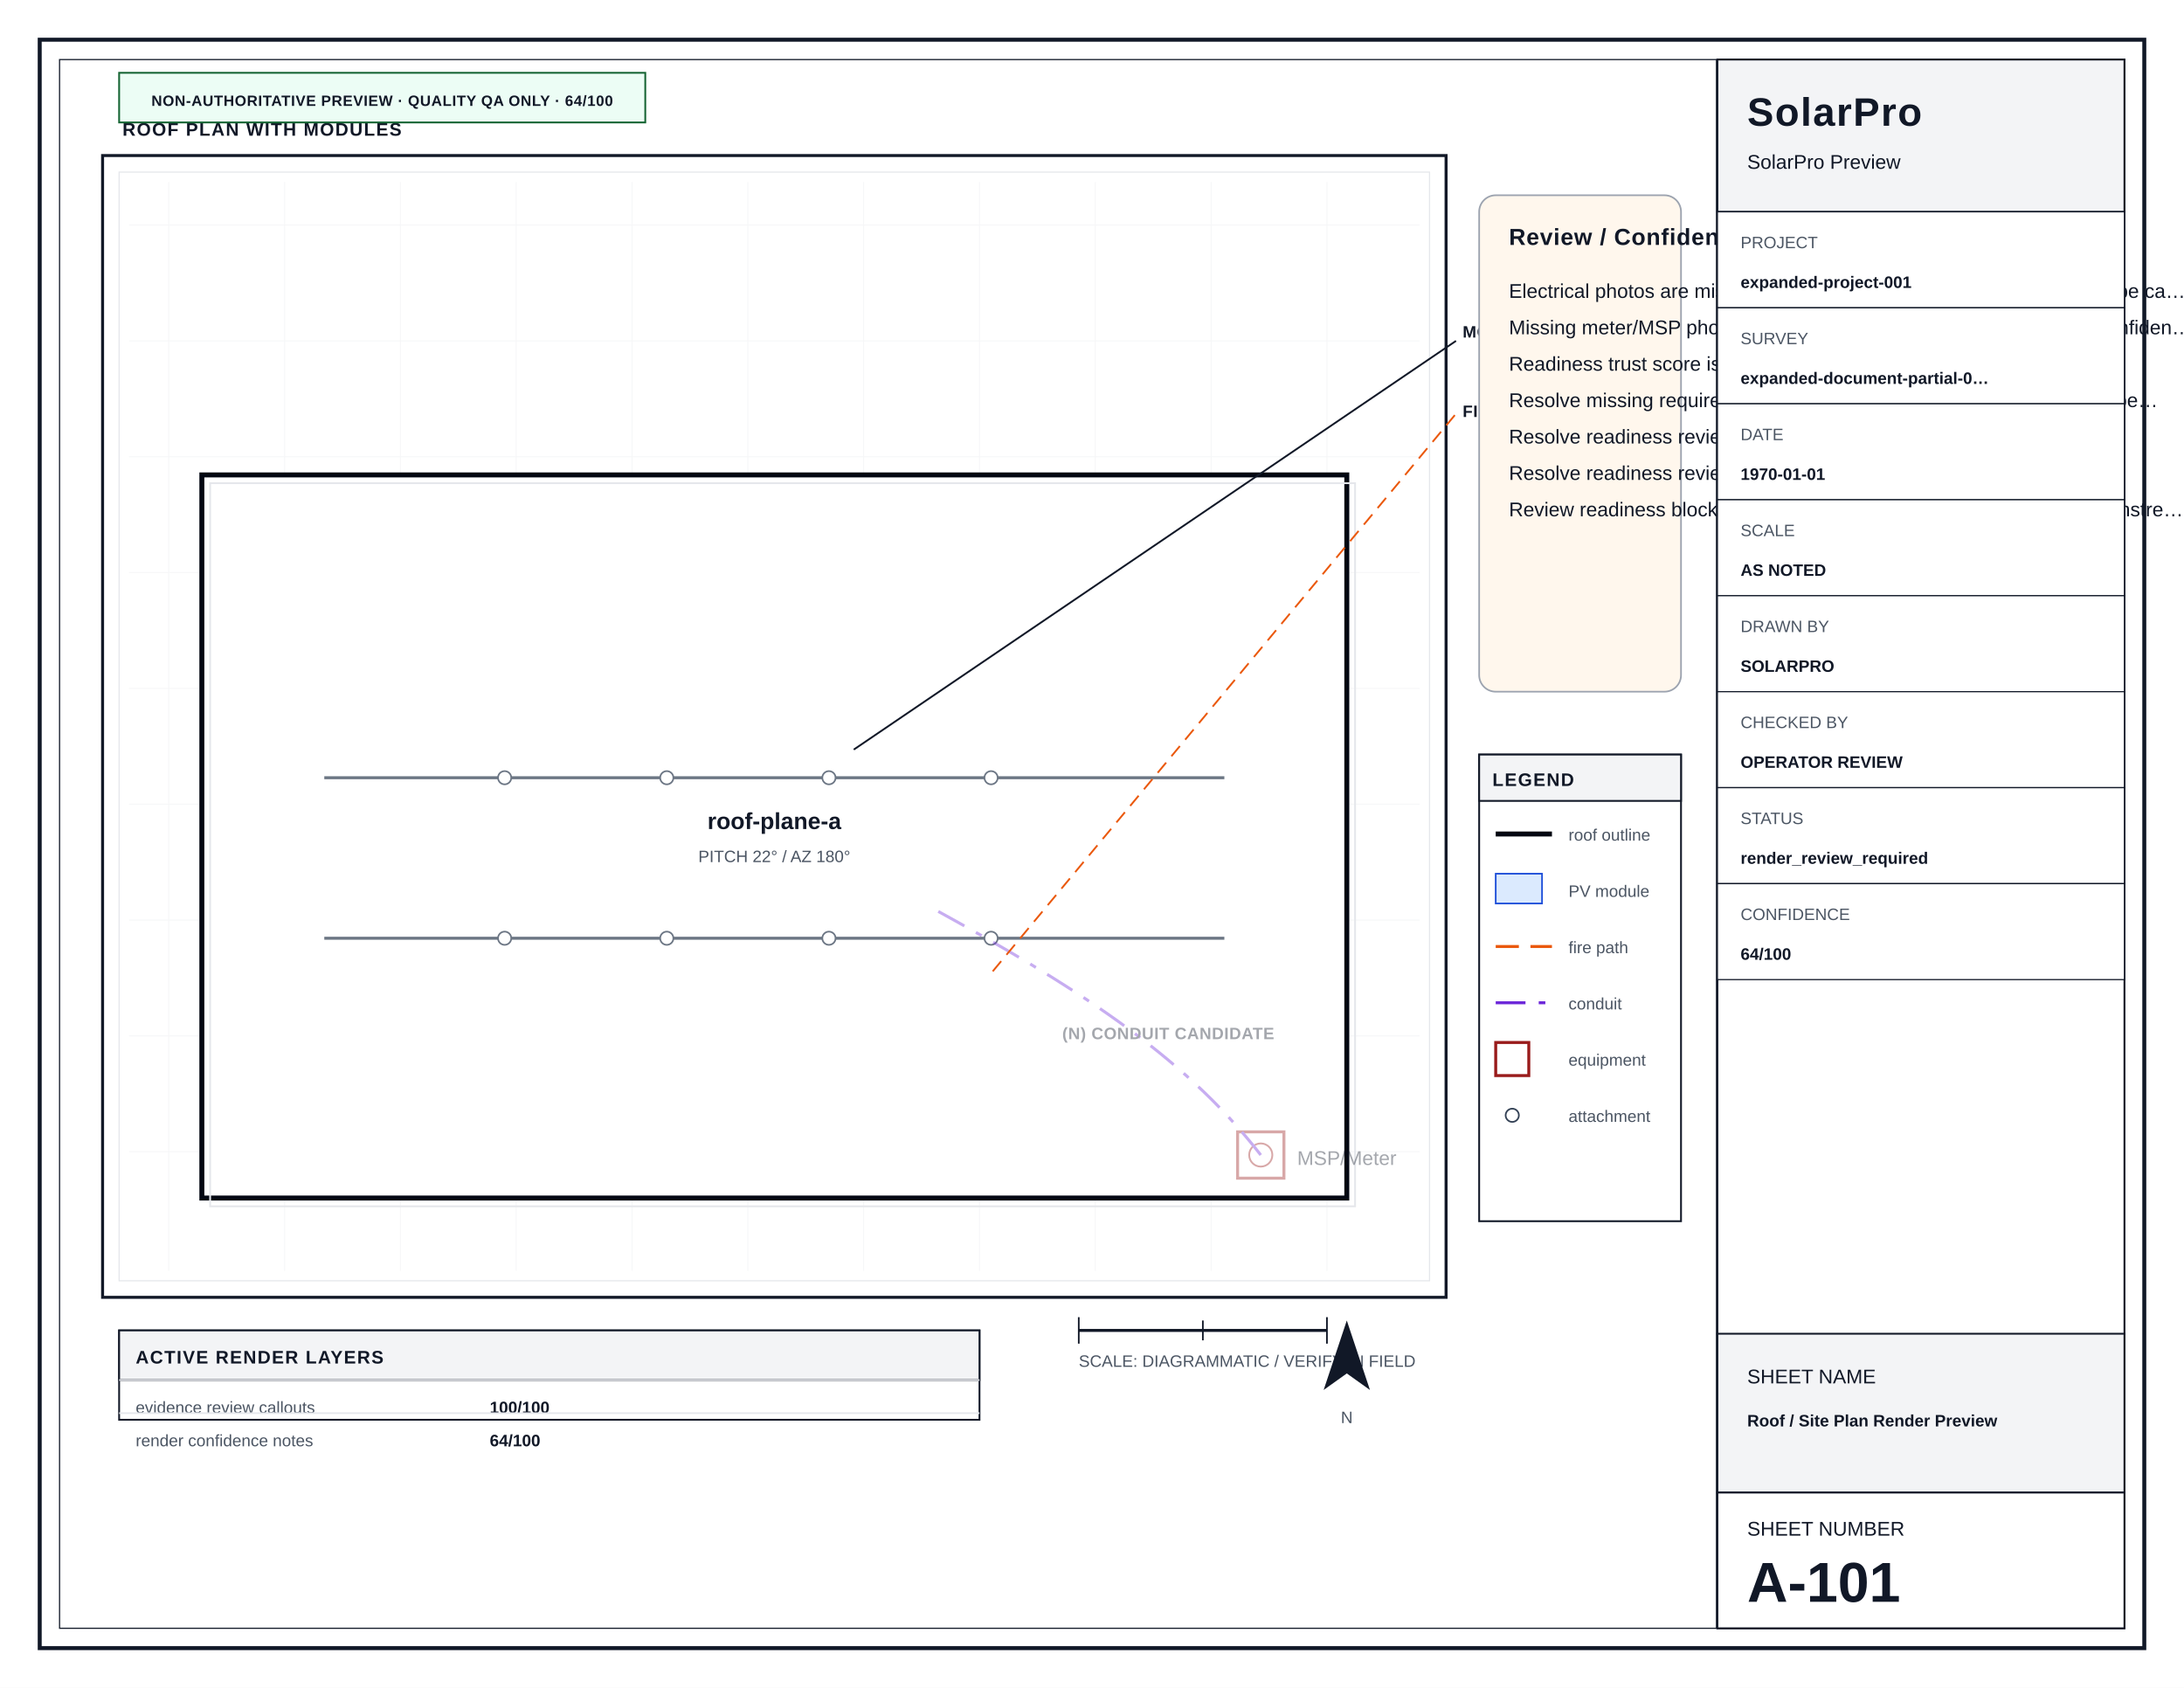
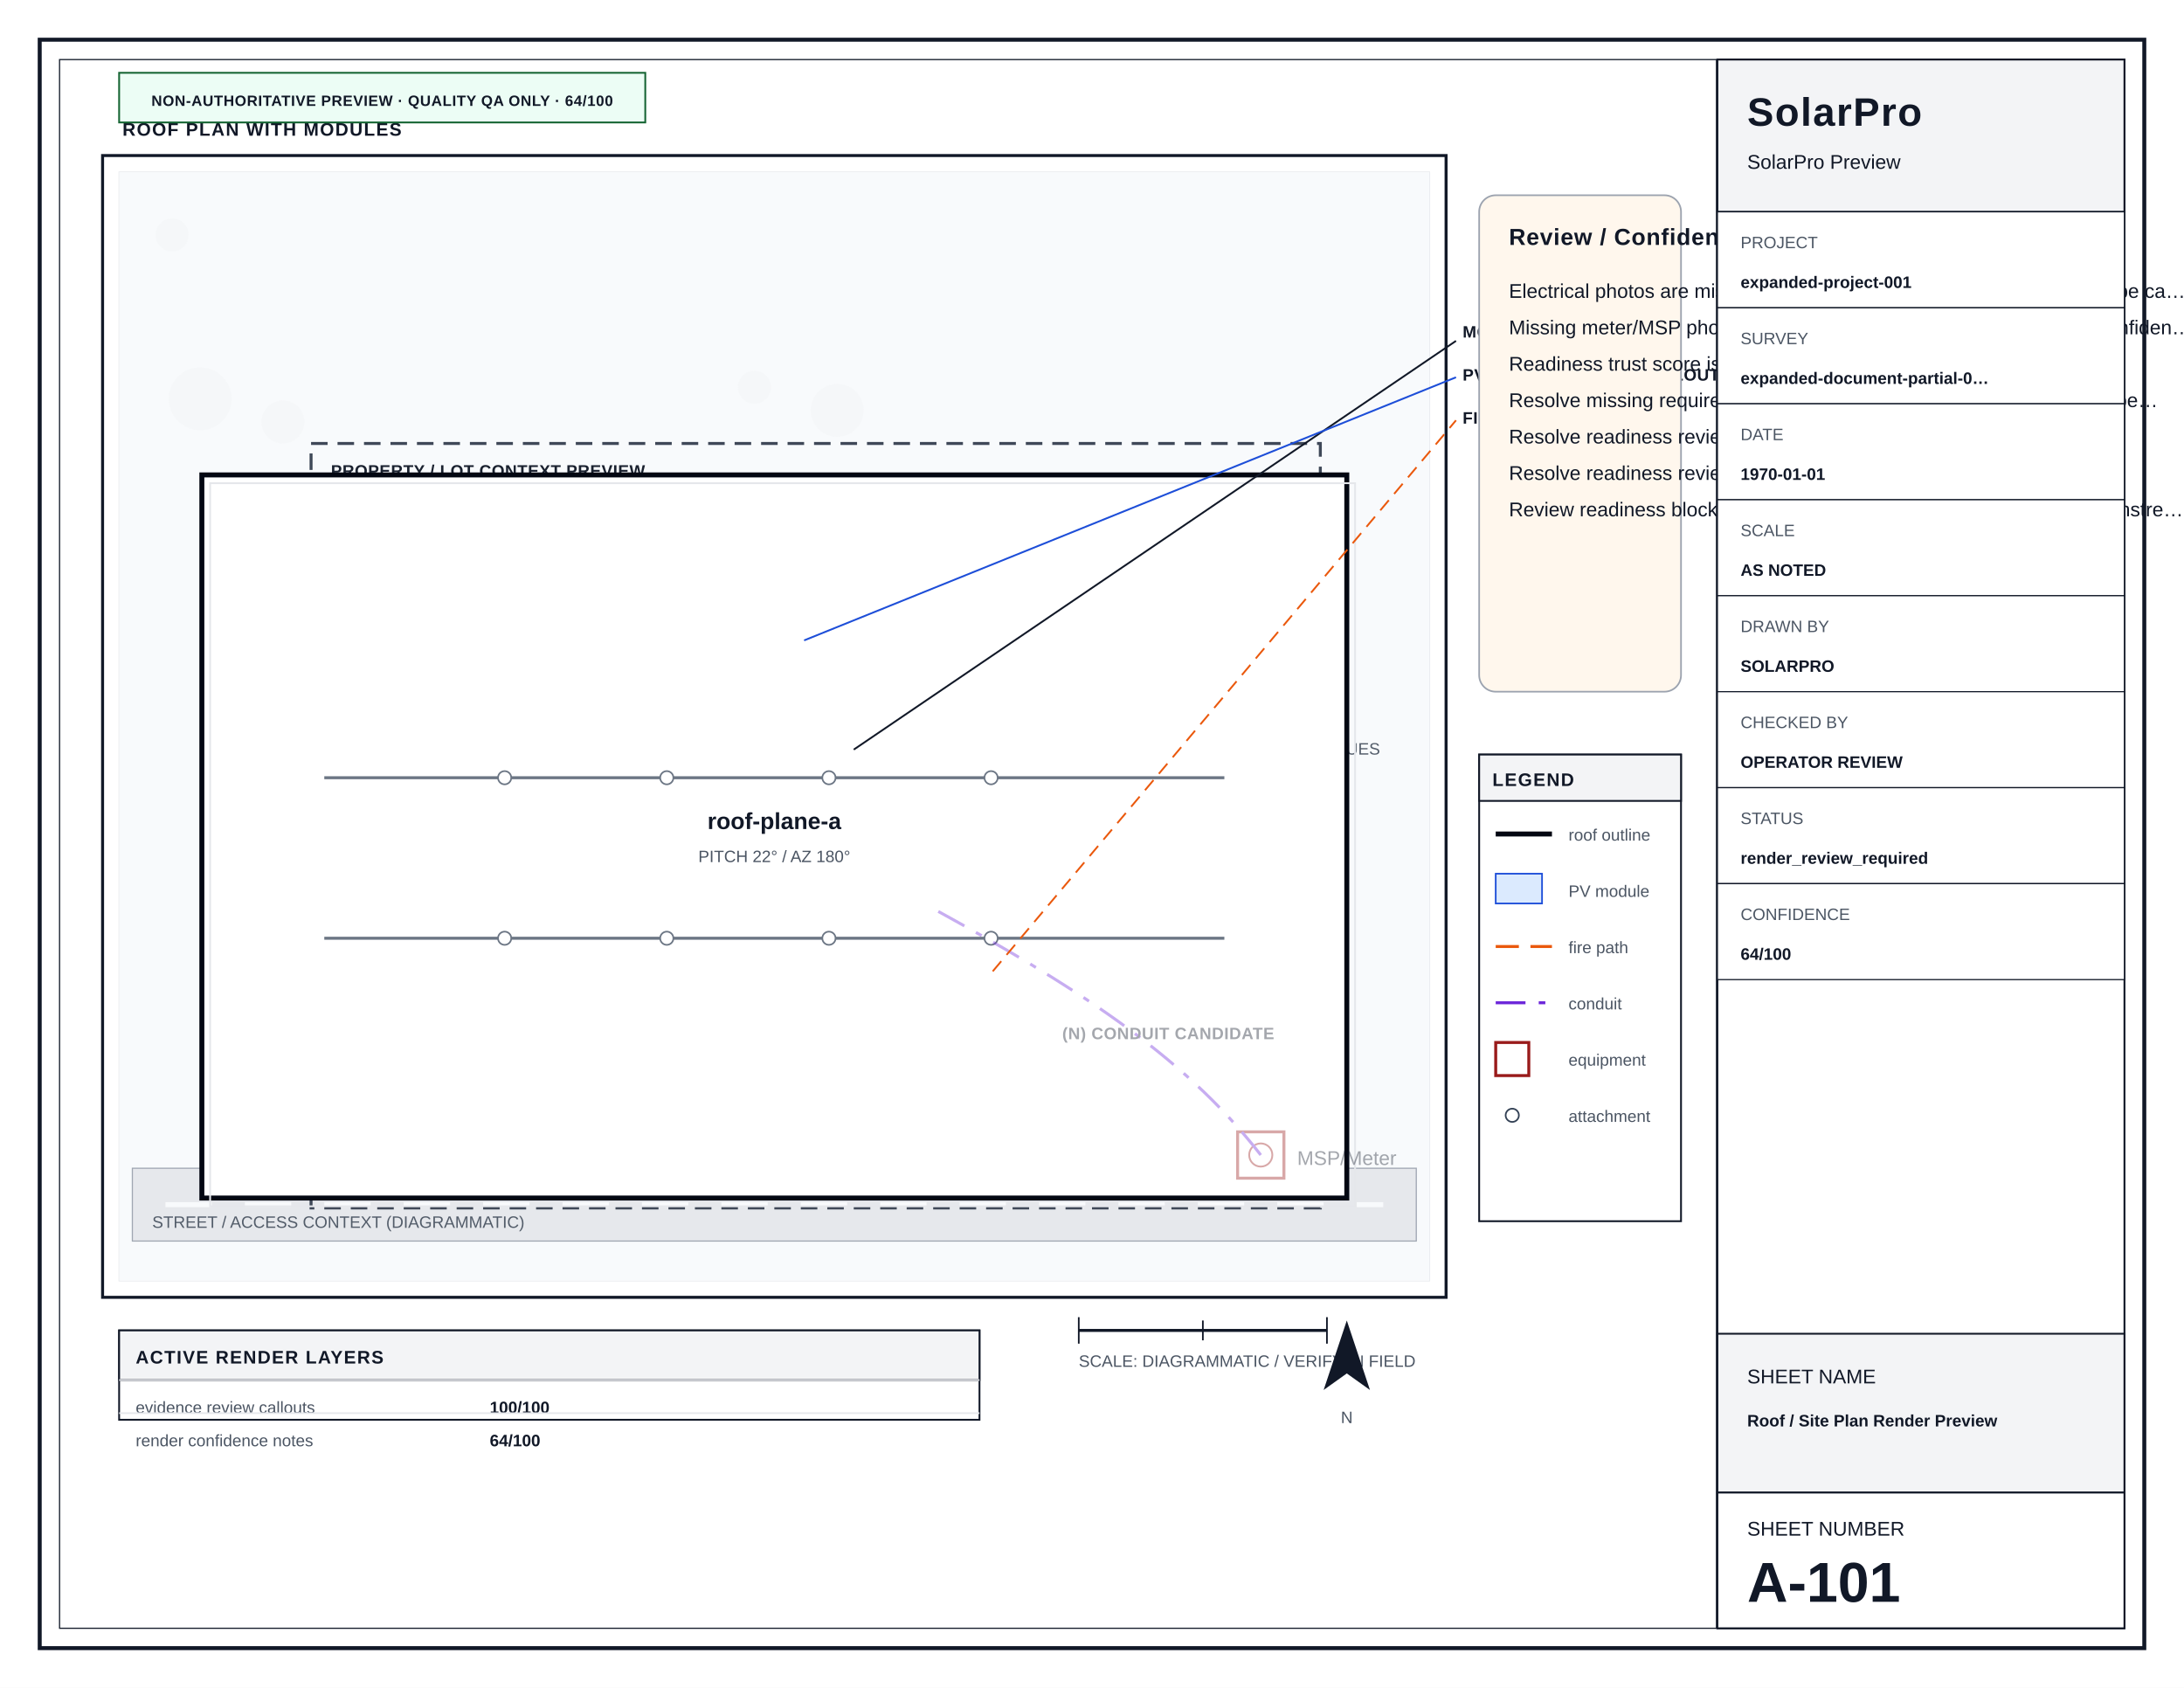
<svg xmlns="http://www.w3.org/2000/svg" width="1320" height="1020" viewBox="0 0 1320 1020" role="img">
  <defs>
    <style>.title{font:800 24px Arial,sans-serif;letter-spacing:.8px;fill:#111827}.drawingTitle{font:800 24px Arial,sans-serif;letter-spacing:.5px;fill:#111827}.sheetno{font:900 34px Arial,sans-serif;fill:#111827}.metric{font:800 24px Arial,sans-serif;fill:#111827}.panelTitle{font:800 14px Arial,sans-serif;letter-spacing:.4px;fill:#111827}.tableHead{font:800 11px Arial,sans-serif;letter-spacing:.7px;fill:#111827}.label{font:800 14px Arial,sans-serif;fill:#111827}.small{font:12px Arial,sans-serif;fill:#111827}.tiny{font:10px Arial,sans-serif;fill:#4b5563}.tinyStrong{font:700 10px Arial,sans-serif;fill:#111827}.callout{font:700 10px Arial,sans-serif;letter-spacing:.25px;fill:#111827}.badge{font:700 12px Arial,sans-serif;fill:#111827}.stamp{font:800 9px Arial,sans-serif;letter-spacing:.3px;fill:#111827}</style>
  </defs>
  <rect width="100%" height="100%" fill="#ffffff" />
  <g>
    <rect x="24" y="24" width="1272" height="972" fill="none" stroke="#111827" stroke-width="2.4" />
    <rect x="36" y="36" width="1248" height="948" fill="none" stroke="#111827" stroke-width="0.7" />
    <line x1="1038" y1="36" x2="1038" y2="984" stroke="#111827" stroke-width="1.8" />
  </g>
  <rect x="62" y="94" width="812" height="690" fill="#fff" stroke="#111827" stroke-width="1.8" />
  <rect x="72" y="104" width="792" height="670" fill="none" stroke="#e5e7eb" stroke-width="0.7" />
  <g opacity="0.20">
    <line x1="102" y1="110" x2="102" y2="768" stroke="#d1d5db" stroke-width="0.6" />
    <line x1="172" y1="110" x2="172" y2="768" stroke="#d1d5db" stroke-width="0.6" />
    <line x1="242" y1="110" x2="242" y2="768" stroke="#d1d5db" stroke-width="0.6" />
    <line x1="312" y1="110" x2="312" y2="768" stroke="#d1d5db" stroke-width="0.6" />
    <line x1="382" y1="110" x2="382" y2="768" stroke="#d1d5db" stroke-width="0.6" />
    <line x1="452" y1="110" x2="452" y2="768" stroke="#d1d5db" stroke-width="0.6" />
    <line x1="522" y1="110" x2="522" y2="768" stroke="#d1d5db" stroke-width="0.6" />
    <line x1="592" y1="110" x2="592" y2="768" stroke="#d1d5db" stroke-width="0.6" />
    <line x1="662" y1="110" x2="662" y2="768" stroke="#d1d5db" stroke-width="0.6" />
    <line x1="732" y1="110" x2="732" y2="768" stroke="#d1d5db" stroke-width="0.6" />
    <line x1="802" y1="110" x2="802" y2="768" stroke="#d1d5db" stroke-width="0.6" />
    <line x1="78" y1="136" x2="858" y2="136" stroke="#d1d5db" stroke-width="0.6" />
    <line x1="78" y1="206" x2="858" y2="206" stroke="#d1d5db" stroke-width="0.6" />
    <line x1="78" y1="276" x2="858" y2="276" stroke="#d1d5db" stroke-width="0.6" />
    <line x1="78" y1="346" x2="858" y2="346" stroke="#d1d5db" stroke-width="0.6" />
    <line x1="78" y1="416" x2="858" y2="416" stroke="#d1d5db" stroke-width="0.6" />
    <line x1="78" y1="486" x2="858" y2="486" stroke="#d1d5db" stroke-width="0.6" />
    <line x1="78" y1="556" x2="858" y2="556" stroke="#d1d5db" stroke-width="0.6" />
    <line x1="78" y1="626" x2="858" y2="626" stroke="#d1d5db" stroke-width="0.6" />
    <line x1="78" y1="696" x2="858" y2="696" stroke="#d1d5db" stroke-width="0.6" />
  </g>
  <text x="74" y="82" class="tableHead">ROOF PLAN WITH MODULES</text>
+   <g opacity="0.96">
+     <rect x="72" y="104" width="792" height="670" fill="#f8fafc" />
+     <g opacity="0.55">
+       <circle cx="104" cy="142" r="10" fill="#e5e7eb" opacity="0.28" />
+       <circle cx="171" cy="255" r="13" fill="#e5e7eb" opacity="0.28" />
+       <circle cx="238" cy="368" r="16" fill="#e5e7eb" opacity="0.28" />
+       <circle cx="305" cy="481" r="19" fill="#e5e7eb" opacity="0.28" />
+       <circle cx="372" cy="594" r="10" fill="#e5e7eb" opacity="0.28" />
+       <circle cx="439" cy="707" r="13" fill="#e5e7eb" opacity="0.28" />
+       <circle cx="506" cy="248" r="16" fill="#e5e7eb" opacity="0.28" />
+       <circle cx="573" cy="361" r="19" fill="#e5e7eb" opacity="0.28" />
+       <circle cx="640" cy="474" r="10" fill="#e5e7eb" opacity="0.28" />
+       <circle cx="707" cy="587" r="13" fill="#e5e7eb" opacity="0.28" />
+       <circle cx="774" cy="700" r="16" fill="#e5e7eb" opacity="0.28" />
+       <circle cx="121" cy="241" r="19" fill="#e5e7eb" opacity="0.28" />
+       <circle cx="188" cy="354" r="10" fill="#e5e7eb" opacity="0.28" />
+       <circle cx="255" cy="467" r="13" fill="#e5e7eb" opacity="0.28" />
+       <circle cx="322" cy="580" r="16" fill="#e5e7eb" opacity="0.28" />
+       <circle cx="389" cy="693" r="19" fill="#e5e7eb" opacity="0.28" />
+       <circle cx="456" cy="234" r="10" fill="#e5e7eb" opacity="0.28" />
+       <circle cx="523" cy="347" r="13" fill="#e5e7eb" opacity="0.28" />
+     </g>
+     <rect x="80" y="706" width="776" height="44" fill="#e5e7eb" stroke="#9ca3af" stroke-width="0.7" />
+     <line x1="100" y1="728" x2="836" y2="728" stroke="#f8fafc" stroke-width="3" stroke-dasharray="28 20" />
+     <text x="92" y="742" class="tiny">STREET / ACCESS CONTEXT (DIAGRAMMATIC)</text>
+     <rect x="188" y="268" width="610" height="462" fill="none" stroke="#374151" stroke-width="1.8" stroke-dasharray="10 6" />
+     <text x="200" y="288" class="callout">PROPERTY / LOT CONTEXT PREVIEW</text>
+     <path d="M 606 706 L 584 627.5 L 640 599.5 L 678 706" fill="#e5e7eb" stroke="#6b7280" stroke-width="1.1" />
+     <text x="602" y="639.5" class="tiny">DRIVEWAY / ACCESS</text>
+     <rect x="220" y="320" width="84" height="58" fill="#f3f4f6" stroke="#9ca3af" stroke-width="0.7" />
+     <rect x="686" y="342" width="72" height="94" fill="#f3f4f6" stroke="#9ca3af" stroke-width="0.7" />
+     <text x="668" y="456" class="tiny">NEIGHBORING STRUCTURE CUES</text>
+   </g>
  <path d="M 814 724 L 814 287 L 122 287 L 122 724 Z" fill="#ffffff" stroke="#030712" stroke-width="3" />
  <path d="M 814 724 L 814 287 L 122 287 L 122 724 Z" fill="none" stroke="#e5e7eb" stroke-width="1.1" transform="translate(5 5)" />
  <text x="468" y="501" text-anchor="middle" class="label">roof-plane-a</text>
  <text x="468" y="521" text-anchor="middle" class="tiny">PITCH 22° / AZ 180°</text>
  <g opacity="0.72">
    <line x1="196" y1="567" x2="740" y2="567" stroke="#334155" stroke-width="1.8" />
    <line x1="196" y1="470" x2="740" y2="470" stroke="#334155" stroke-width="1.8" />
    <circle cx="305" cy="567" r="4" fill="#fff" stroke="#334155" />
    <circle cx="305" cy="470" r="4" fill="#fff" stroke="#334155" />
    <circle cx="403" cy="567" r="4" fill="#fff" stroke="#334155" />
    <circle cx="403" cy="470" r="4" fill="#fff" stroke="#334155" />
    <circle cx="501" cy="567" r="4" fill="#fff" stroke="#334155" />
    <circle cx="501" cy="470" r="4" fill="#fff" stroke="#334155" />
    <circle cx="599" cy="567" r="4" fill="#fff" stroke="#334155" />
    <circle cx="599" cy="470" r="4" fill="#fff" stroke="#334155" />
  </g>
  <g opacity="0.38">
    <rect x="748" y="684" width="28" height="28" fill="#fff" stroke="#991b1b" stroke-width="1.8" />
    <circle cx="762" cy="698" r="7" fill="none" stroke="#991b1b" stroke-width="1.1" />
    <path d="M 762 698 C 714 636, 646 594, 562 548" fill="none" stroke="#6d28d9" stroke-width="1.8" stroke-dasharray="18 8 4 8" />
    <text x="642" y="628" class="callout" fill="#6d28d9">(N) CONDUIT CANDIDATE</text>
    <text x="784" y="704" class="small">MSP/Meter</text>
  </g>
  <g>
    <path d="M 516 453 L 880 206" fill="none" stroke="#111827" stroke-width="1.1" />
    <text x="884" y="204" class="callout">MODULE PREVIEW ZONE</text>
-     <path d="M 600 587 L 880 250" fill="none" stroke="#ea580c" stroke-width="1.1" stroke-dasharray="8 5" />
-     <text x="884" y="252" class="callout" fill="#ea580c">FIRE SETBACK OVERLAY</text>
+     <path d="M 486 387 L 880 228" fill="none" stroke="#1d4ed8" stroke-width="1.1" />
+     <text x="884" y="230" class="callout" fill="#1d4ed8">PV STRING / GROUP CALLOUT</text>
+     <path d="M 600 587 L 880 254" fill="none" stroke="#ea580c" stroke-width="1.1" stroke-dasharray="8 5" />
+     <text x="884" y="256" class="callout" fill="#ea580c">FIRE SETBACK OVERLAY</text>
  </g>
  <g>
    <rect x="72" y="804" width="520" height="54" fill="#fff" stroke="#111827" stroke-width="1.1" />
    <rect x="72" y="804" width="520" height="30" fill="#f3f4f6" stroke="#111827" stroke-width="1.1" />
    <text x="82" y="824" class="tableHead">ACTIVE RENDER LAYERS</text>
    <line x1="72" y1="834" x2="592" y2="834" stroke="#e5e7eb" />
    <text x="82" y="854" class="tiny">evidence review callouts</text>
    <text x="296" y="854" class="tinyStrong">100/100</text>
    <line x1="72" y1="854" x2="592" y2="854" stroke="#e5e7eb" />
    <text x="82" y="874" class="tiny">render confidence notes</text>
    <text x="296" y="874" class="tinyStrong">64/100</text>
  </g>
  <g>
    <rect x="894" y="118" width="122" height="300" rx="10" fill="#fff7ed" stroke="#9ca3af" />
    <text x="912" y="148" class="panelTitle">Review / Confidence Callouts</text>
    <text x="912" y="180" class="small">Electrical photos are missing; MSP/meter/equipment markers should be ca…</text>
    <text x="912" y="202" class="small">Missing meter/MSP photo evidence for plan-set equipment marker confiden…</text>
    <text x="912" y="224" class="small">Readiness trust score is 68; keep render in review-assisted mode.</text>
    <text x="912" y="246" class="small">Resolve missing required survey fields before treating readiness as ope…</text>
    <text x="912" y="268" class="small">Resolve readiness review item: electrical.interconnectionPoint.</text>
    <text x="912" y="290" class="small">Resolve readiness review item: electrical.mainPanelRatingAmps.</text>
    <text x="912" y="312" class="small">Review readiness blockers and required review items before any downstre…</text>
  </g>
  <g>
    <rect x="894" y="456" width="122" height="282" fill="#fff" stroke="#111827" stroke-width="1.1" />
    <rect x="894" y="456" width="122" height="28" fill="#f3f4f6" stroke="#111827" stroke-width="1.1" />
    <text x="902" y="475" class="tableHead">LEGEND</text>
    <g transform="translate(904 504)">
      <line x1="0" y1="0" x2="34" y2="0" stroke="#030712" stroke-width="3" />
      <text x="44" y="4" class="tiny">roof outline</text>
    </g>
    <g transform="translate(904 538)">
      <rect x="0" y="-10" width="28" height="18" fill="#dbeafe" stroke="#1d4ed8" />
      <text x="44" y="4" class="tiny">PV module</text>
    </g>
    <g transform="translate(904 572)">
      <line x1="0" y1="0" x2="34" y2="0" stroke="#ea580c" stroke-width="1.8" stroke-dasharray="14 7" />
      <text x="44" y="4" class="tiny">fire path</text>
    </g>
    <g transform="translate(904 606)">
      <line x1="0" y1="0" x2="34" y2="0" stroke="#6d28d9" stroke-width="1.8" stroke-dasharray="18 8 4 8" />
      <text x="44" y="4" class="tiny">conduit</text>
    </g>
    <g transform="translate(904 640)">
      <rect x="0" y="-10" width="20" height="20" fill="#fff" stroke="#991b1b" stroke-width="1.8" />
      <text x="44" y="4" class="tiny">equipment</text>
    </g>
    <g transform="translate(904 674)">
      <circle cx="10" cy="0" r="4" fill="#fff" stroke="#334155" />
      <text x="44" y="4" class="tiny">attachment</text>
    </g>
  </g>
  <g>
    <line x1="652" y1="804" x2="802" y2="804" stroke="#111827" stroke-width="1.8" />
    <line x1="652" y1="796" x2="652" y2="812" stroke="#111827" />
    <line x1="727" y1="798" x2="727" y2="810" stroke="#111827" />
    <line x1="802" y1="796" x2="802" y2="812" stroke="#111827" />
    <text x="652" y="826" class="tiny">SCALE: DIAGRAMMATIC / VERIFY IN FIELD</text>
  </g>
  <g>
    <path d="M 814 798 l 14 42 l -14 -10 l -14 10 Z" fill="#111827" />
    <text x="814" y="860" text-anchor="middle" class="tiny">N</text>
  </g>
  <g>
    <rect x="1038" y="36" width="246" height="948" fill="#fff" stroke="#111827" stroke-width="1.1" />
    <rect x="1038" y="36" width="246" height="92" fill="#f3f4f6" stroke="#111827" stroke-width="1.1" />
    <text x="1056" y="76" class="title">SolarPro</text>
    <text x="1056" y="102" class="small">SolarPro Preview</text>
    <rect x="1038" y="128" width="246" height="58" fill="#fff" stroke="#111827" stroke-width="0.7" />
    <text x="1052" y="150" class="tiny">PROJECT</text>
    <text x="1052" y="174" class="tinyStrong">expanded-project-001</text>
    <rect x="1038" y="186" width="246" height="58" fill="#fff" stroke="#111827" stroke-width="0.7" />
    <text x="1052" y="208" class="tiny">SURVEY</text>
    <text x="1052" y="232" class="tinyStrong">expanded-document-partial-0…</text>
    <rect x="1038" y="244" width="246" height="58" fill="#fff" stroke="#111827" stroke-width="0.7" />
    <text x="1052" y="266" class="tiny">DATE</text>
    <text x="1052" y="290" class="tinyStrong">1970-01-01</text>
    <rect x="1038" y="302" width="246" height="58" fill="#fff" stroke="#111827" stroke-width="0.7" />
    <text x="1052" y="324" class="tiny">SCALE</text>
    <text x="1052" y="348" class="tinyStrong">AS NOTED</text>
    <rect x="1038" y="360" width="246" height="58" fill="#fff" stroke="#111827" stroke-width="0.7" />
    <text x="1052" y="382" class="tiny">DRAWN BY</text>
    <text x="1052" y="406" class="tinyStrong">SOLARPRO</text>
    <rect x="1038" y="418" width="246" height="58" fill="#fff" stroke="#111827" stroke-width="0.7" />
    <text x="1052" y="440" class="tiny">CHECKED BY</text>
    <text x="1052" y="464" class="tinyStrong">OPERATOR REVIEW</text>
    <rect x="1038" y="476" width="246" height="58" fill="#fff" stroke="#111827" stroke-width="0.7" />
    <text x="1052" y="498" class="tiny">STATUS</text>
    <text x="1052" y="522" class="tinyStrong">render_review_required</text>
    <rect x="1038" y="534" width="246" height="58" fill="#fff" stroke="#111827" stroke-width="0.7" />
    <text x="1052" y="556" class="tiny">CONFIDENCE</text>
    <text x="1052" y="580" class="tinyStrong">64/100</text>
    <rect x="1038" y="806" width="246" height="96" fill="#f3f4f6" stroke="#111827" stroke-width="1.1" />
    <text x="1056" y="836" class="small">SHEET NAME</text>
    <text x="1056" y="862" class="tinyStrong">Roof / Site Plan Render Preview</text>
    <rect x="1038" y="902" width="246" height="82" fill="#fff" stroke="#111827" stroke-width="1.1" />
    <text x="1056" y="928" class="small">SHEET NUMBER</text>
    <text x="1056" y="968" class="sheetno">A-101</text>
  </g>
  <g>
    <rect x="72" y="44" width="318" height="30" fill="#ecfdf5" stroke="#166534" stroke-width="1.1" />
    <text x="231" y="64" text-anchor="middle" class="stamp">NON-AUTHORITATIVE PREVIEW · QUALITY QA ONLY · 64/100</text>
  </g>
</svg>
